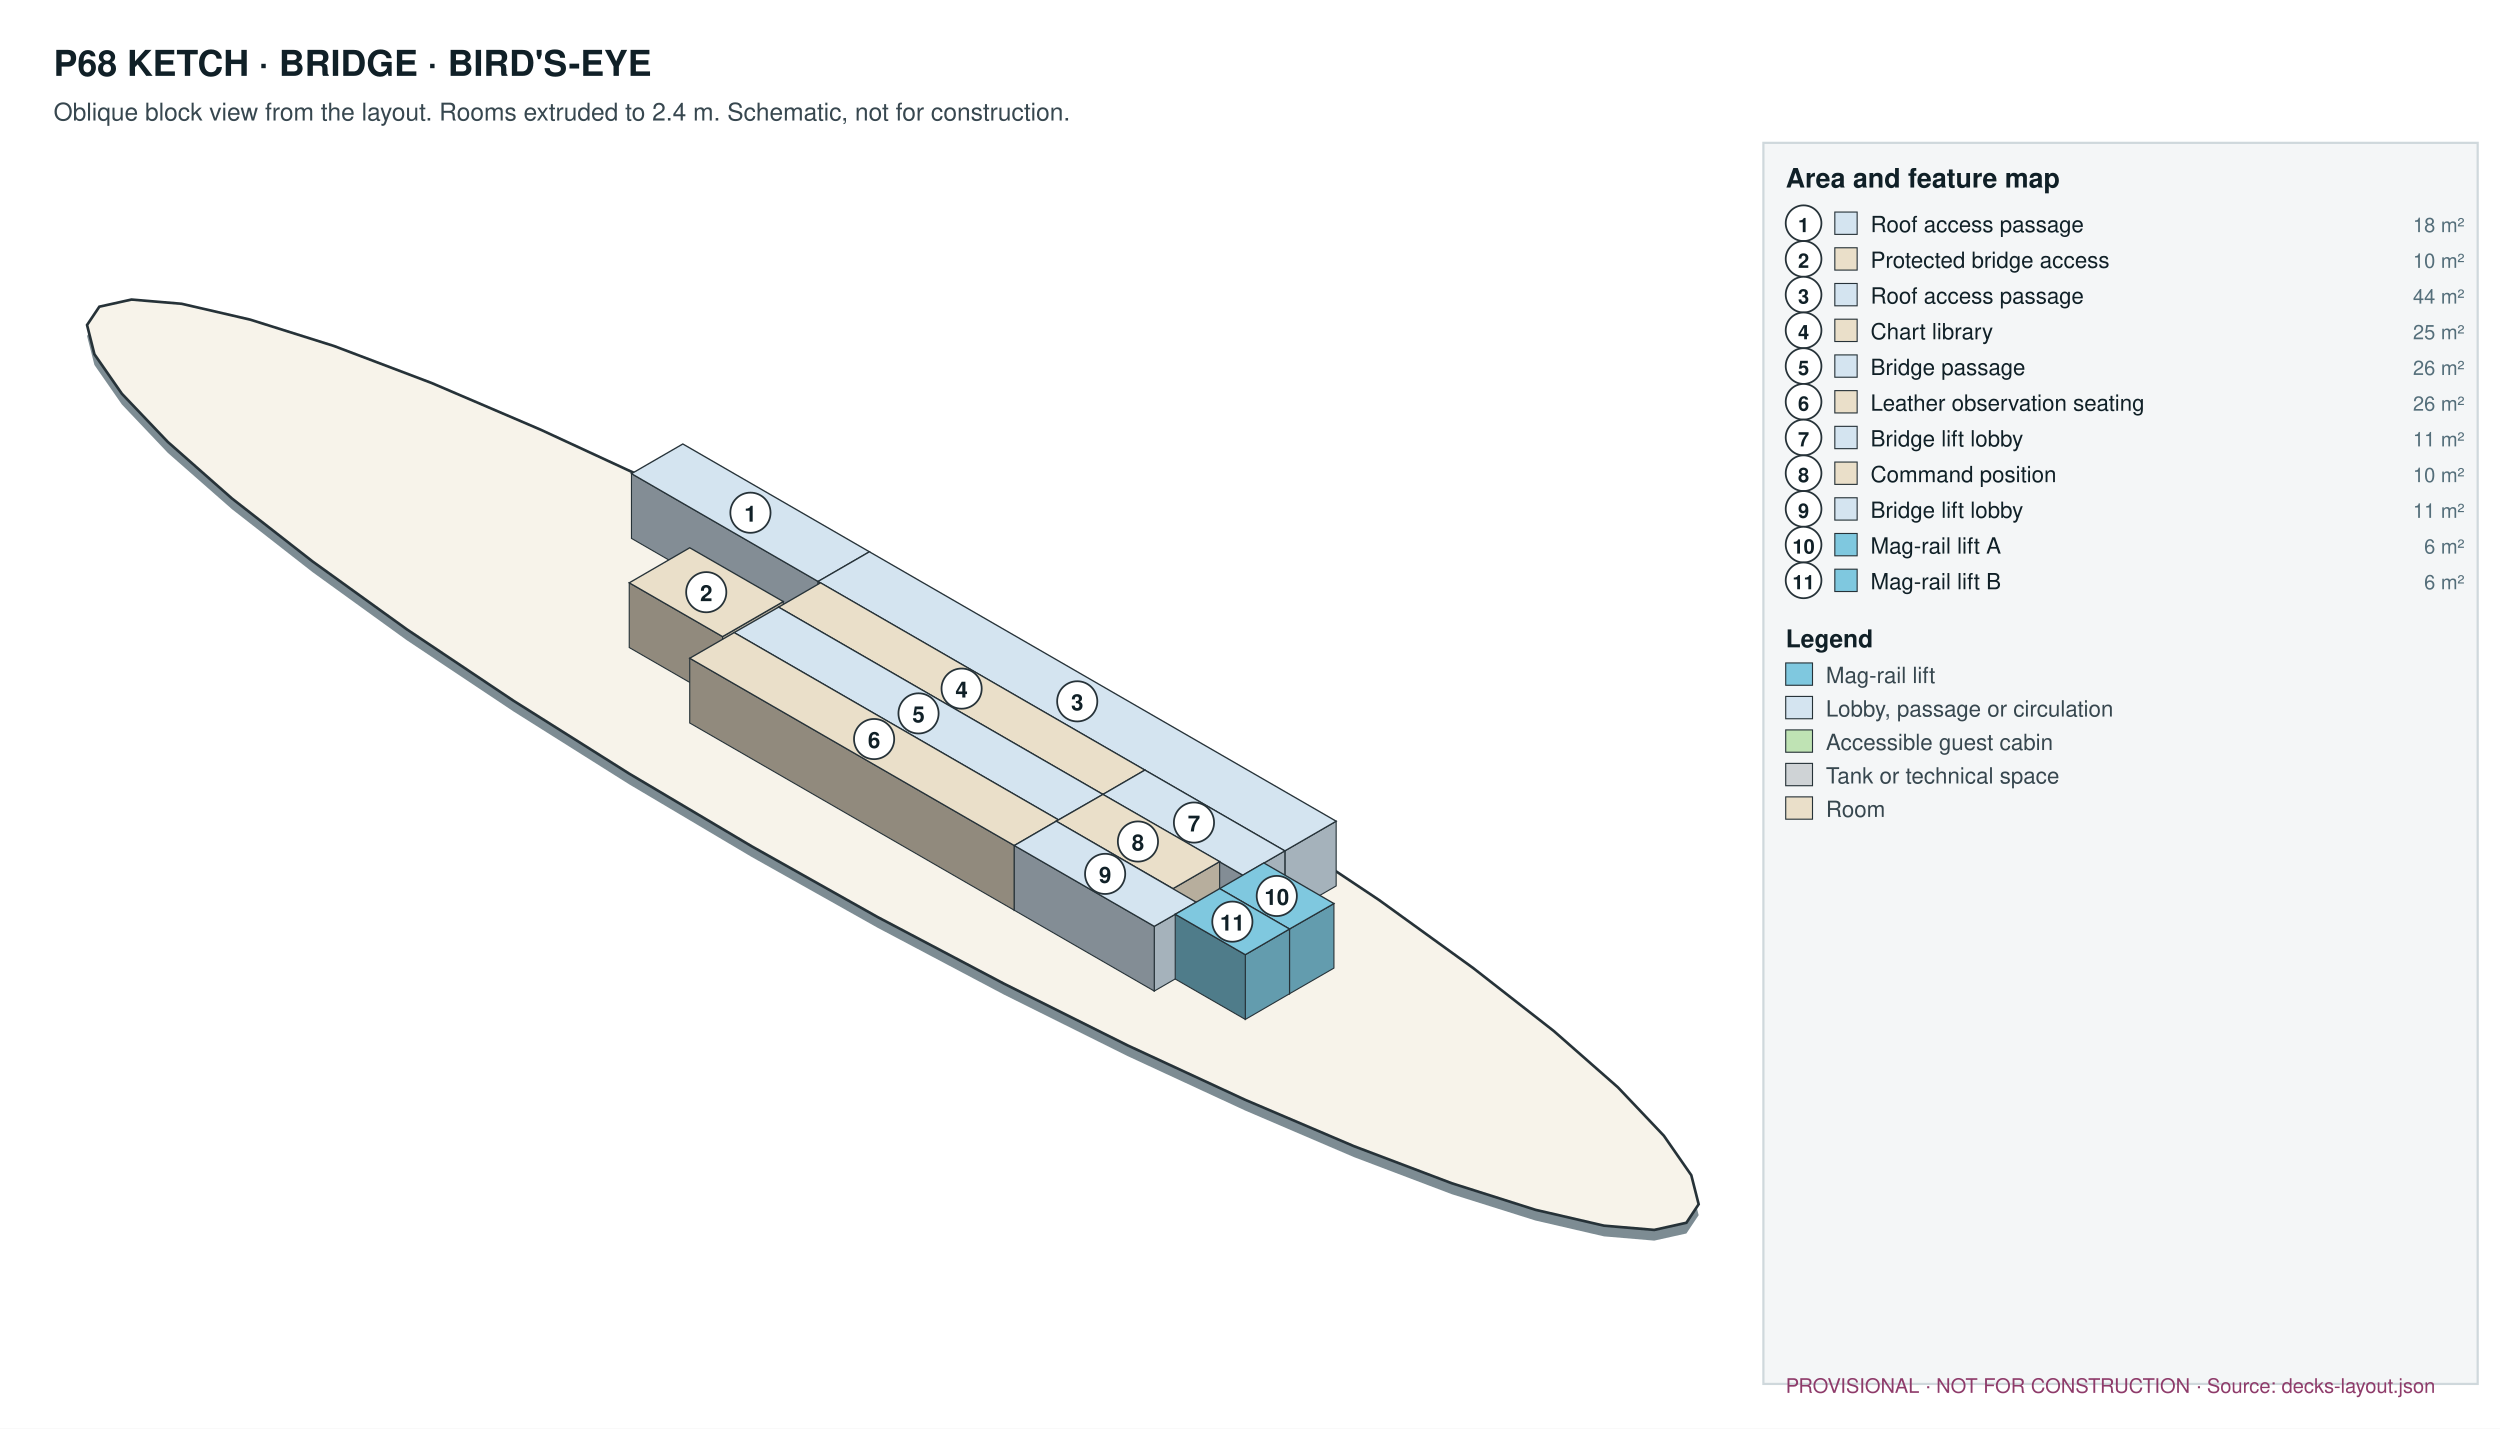
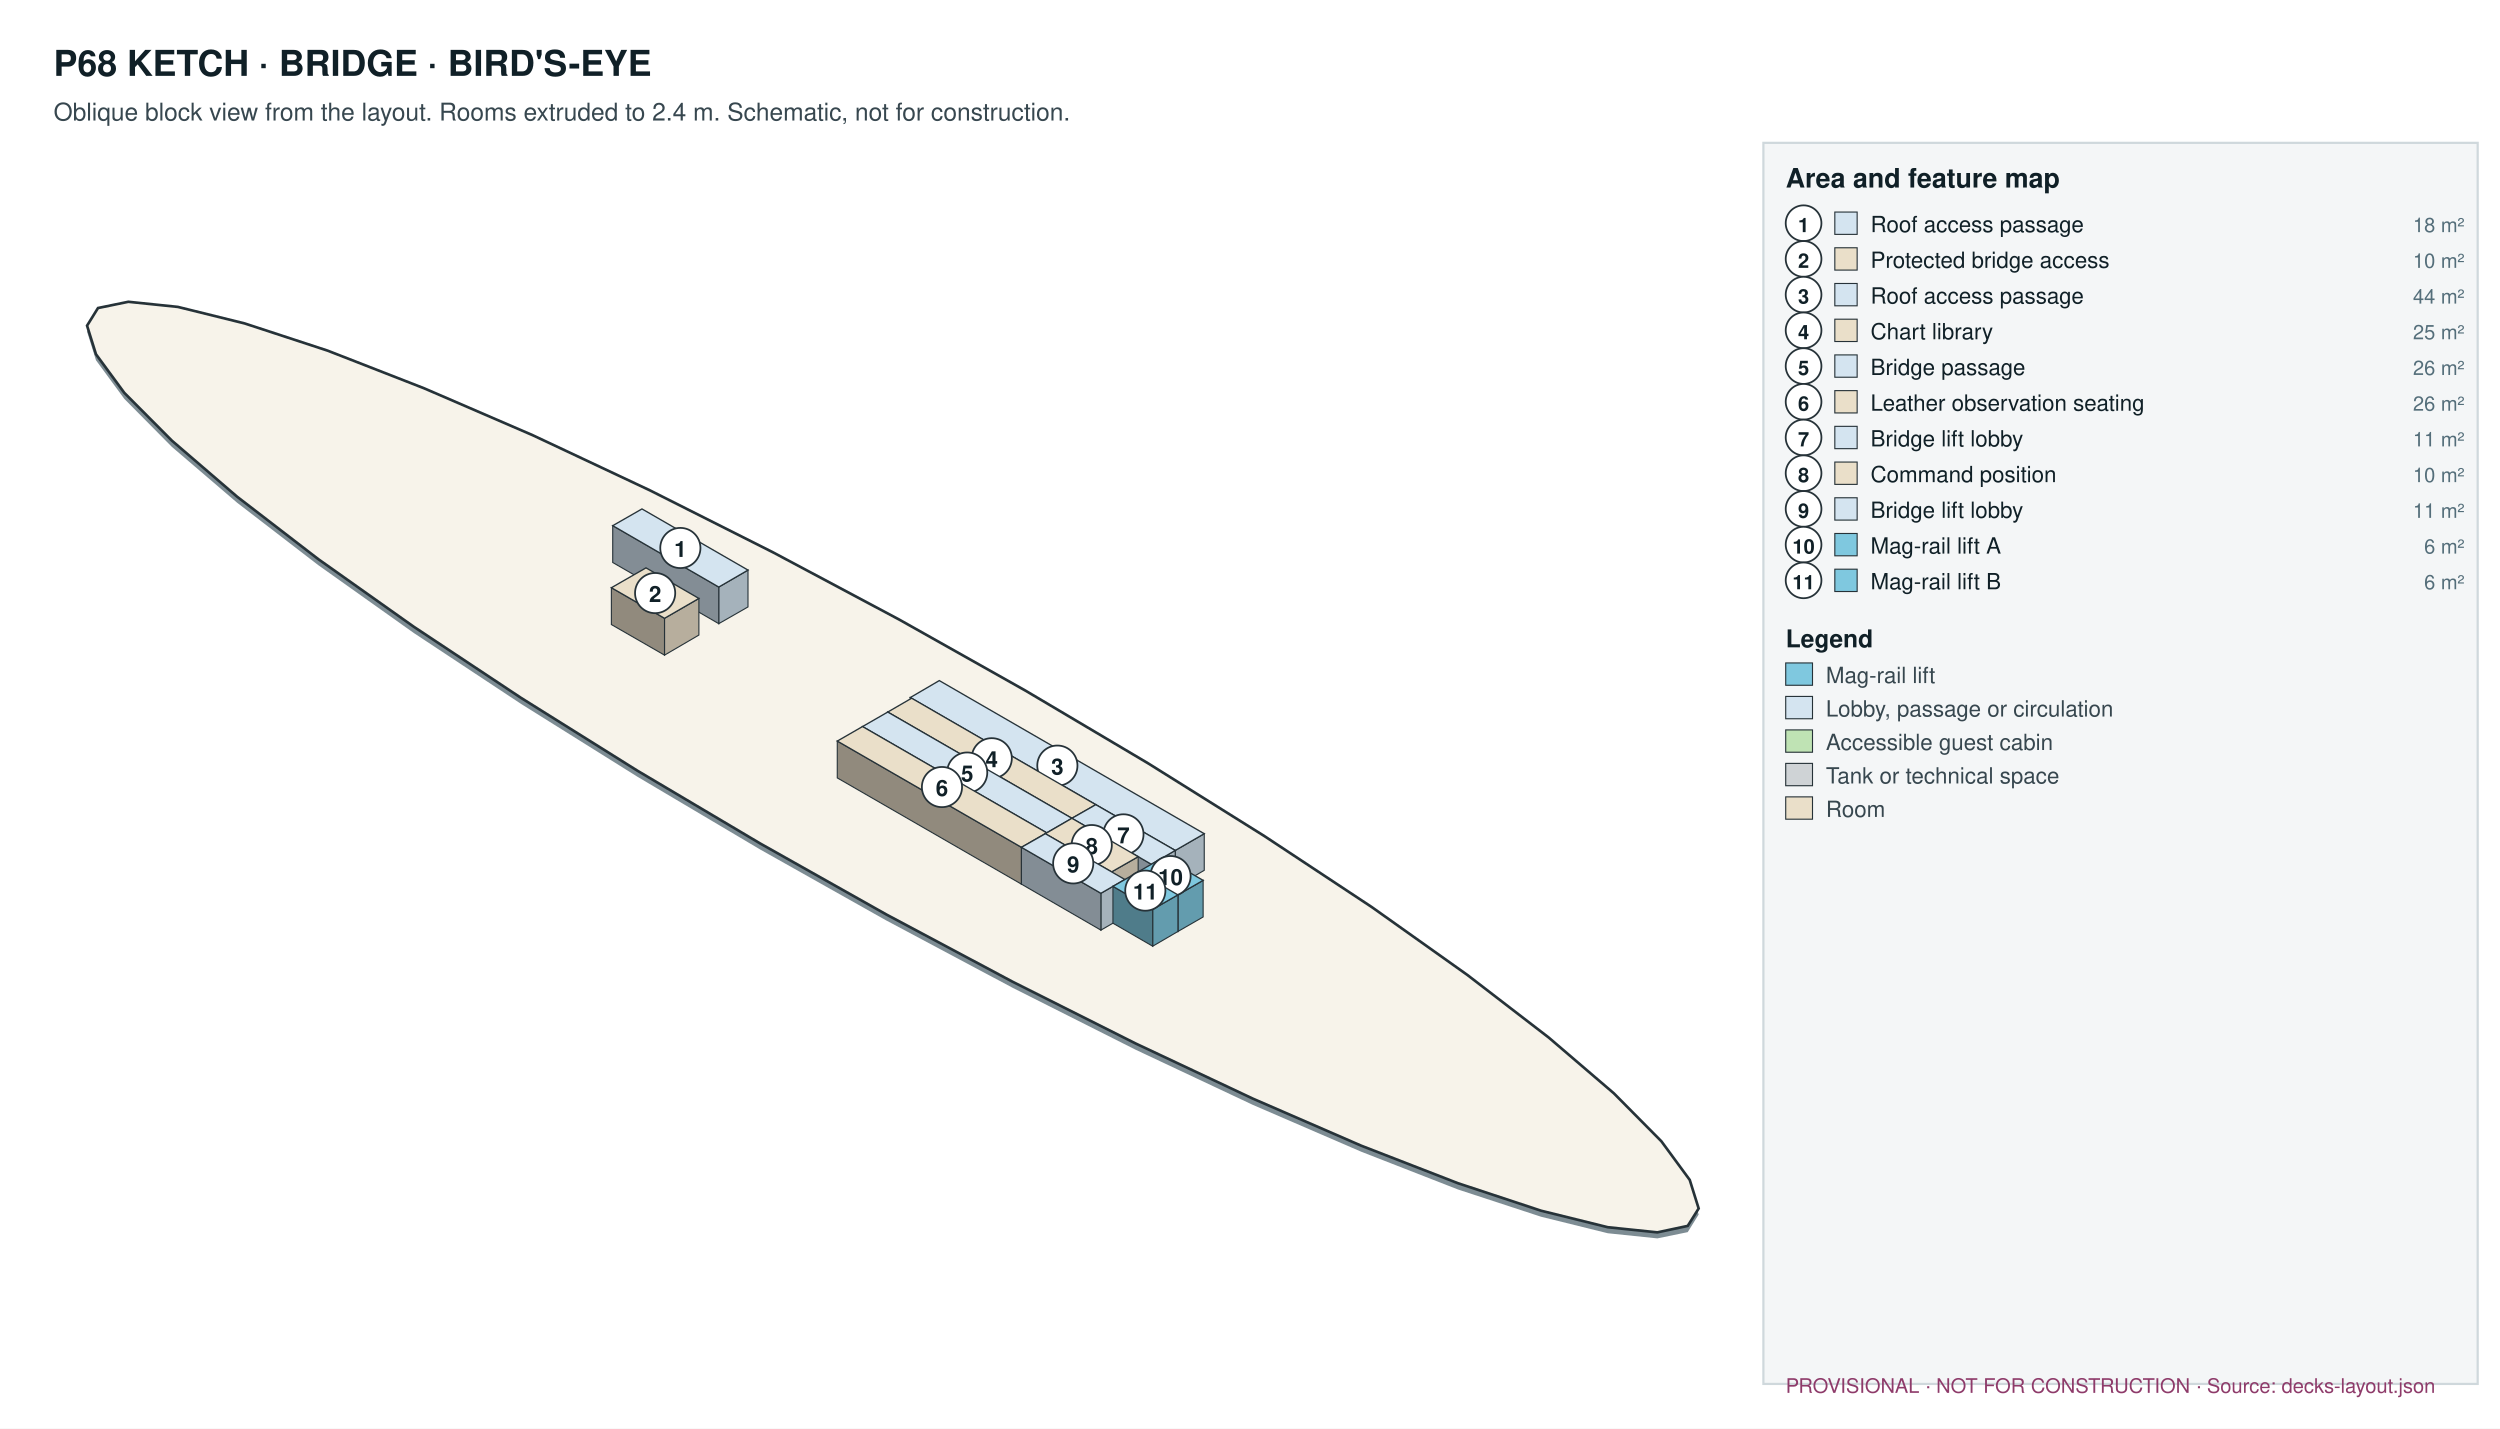
<svg xmlns="http://www.w3.org/2000/svg" width="1120" height="640" viewBox="0 0 1120 640" font-family="Helvetica, Arial, sans-serif">
  <rect width="1120" height="640" fill="#ffffff" />
  <text x="24" y="34" font-size="16" font-weight="600" fill="#102027">P68 KETCH · BRIDGE · BIRD'S-EYE</text>
  <text x="24" y="54" font-size="11" fill="#37474f">Oblique block view from the layout. Rooms extruded to 2.4 m. Schematic, not for construction.</text>
-   <polygon points="755.5,552.6 741.1,555.8 718.6,553.9 687.9,546.8 650.4,535.0 606.6,518.4 557.8,497.5 505.1,473.1 449.8,445.6 393.1,415.6 336.7,383.9 281.9,351.4 230.0,318.7 182.2,286.8 140.0,256.3 103.9,228.1 75.2,202.9 54.6,181.2 42.3,163.5 39.0,150.5 44.5,142.2 58.9,139.0 81.4,140.9 112.1,148.0 149.6,159.9 193.4,176.5 242.2,197.3 294.9,221.7 350.2,249.3 406.9,279.2 463.3,310.9 518.1,343.4 570.0,376.1 617.8,408.1 660.0,438.5 696.1,466.7 724.8,492.0 745.4,513.6 757.7,531.3 761.0,544.4" fill="#7d8c93" stroke="none" />
-   <polygon points="755.5,547.8 741.1,551.0 718.6,549.1 687.9,542.0 650.4,530.1 606.6,513.5 557.8,492.7 505.1,468.3 449.8,440.7 393.1,410.8 336.7,379.1 281.9,346.6 230.0,313.9 182.2,281.9 140.0,251.5 103.9,223.3 75.2,198.0 54.6,176.4 42.3,158.7 39.0,145.6 44.5,137.4 58.9,134.2 81.4,136.1 112.1,143.2 149.6,155.0 193.4,171.6 242.2,192.5 294.9,216.9 350.2,244.4 406.9,274.4 463.3,306.1 518.1,338.6 570.0,371.3 617.8,403.2 660.0,433.7 696.1,461.9 724.8,487.1 745.4,508.8 757.7,526.5 761.0,539.5" fill="#f7f3ea" stroke="#263238" stroke-width="1.2" />
-   <polygon points="389.5,276.2 366.5,289.5 366.5,260.5 389.5,247.2" fill="rgb(165,178,187)" stroke="#263238" stroke-width="0.5" />
-   <polygon points="282.9,241.2 366.5,289.5 366.5,260.5 282.9,212.2" fill="rgb(131,141,149)" stroke="#263238" stroke-width="0.5" />
-   <polygon points="305.9,198.9 389.5,247.2 366.5,260.5 282.9,212.2" fill="#d4e4f0" stroke="#263238" stroke-width="0.6" />
-   <circle cx="336.2" cy="229.7" r="9" fill="#ffffff" stroke="#263238" stroke-width="0.8" />
-   <text x="336.2" y="233.7" font-size="10" font-weight="700" fill="#102027" text-anchor="middle">1</text>
-   <polygon points="350.9,298.5 323.7,314.2 323.7,285.2 350.9,269.5" fill="rgb(183,174,157)" stroke="#263238" stroke-width="0.5" />
-   <polygon points="281.9,290.1 323.7,314.2 323.7,285.2 281.9,261.1" fill="rgb(145,138,125)" stroke="#263238" stroke-width="0.5" />
-   <polygon points="309.0,245.4 350.9,269.5 323.7,285.2 281.9,261.1" fill="#eadfc9" stroke="#263238" stroke-width="0.6" />
-   <circle cx="316.4" cy="265.3" r="9" fill="#ffffff" stroke="#263238" stroke-width="0.8" />
-   <text x="316.4" y="269.3" font-size="10" font-weight="700" fill="#102027" text-anchor="middle">2</text>
-   <polygon points="598.6,396.9 575.6,410.2 575.6,381.2 598.6,367.9" fill="rgb(165,178,187)" stroke="#263238" stroke-width="0.5" />
-   <polygon points="366.5,289.5 575.6,410.2 575.6,381.2 366.5,260.5" fill="rgb(131,141,149)" stroke="#263238" stroke-width="0.5" />
-   <polygon points="389.5,247.2 598.6,367.9 575.6,381.2 366.5,260.5" fill="#d4e4f0" stroke="#263238" stroke-width="0.6" />
-   <circle cx="482.6" cy="314.2" r="9" fill="#ffffff" stroke="#263238" stroke-width="0.8" />
-   <text x="482.6" y="318.2" font-size="10" font-weight="700" fill="#102027" text-anchor="middle">3</text>
-   <polygon points="512.9,374.0 494.1,384.8 494.1,355.9 512.9,345.0" fill="rgb(183,174,157)" stroke="#263238" stroke-width="0.5" />
-   <polygon points="348.8,300.9 494.1,384.8 494.1,355.9 348.8,272.0" fill="rgb(145,138,125)" stroke="#263238" stroke-width="0.5" />
-   <polygon points="367.6,261.1 512.9,345.0 494.1,355.9 348.8,272.0" fill="#eadfc9" stroke="#263238" stroke-width="0.6" />
-   <circle cx="430.8" cy="308.5" r="9" fill="#ffffff" stroke="#263238" stroke-width="0.8" />
-   <text x="430.8" y="312.5" font-size="10" font-weight="700" fill="#102027" text-anchor="middle">4</text>
-   <polygon points="494.1,384.8 474.2,396.3 474.2,367.3 494.1,355.9" fill="rgb(165,178,187)" stroke="#263238" stroke-width="0.5" />
-   <polygon points="328.9,312.4 474.2,396.3 474.2,367.3 328.9,283.4" fill="rgb(131,141,149)" stroke="#263238" stroke-width="0.5" />
-   <polygon points="348.8,272.0 494.1,355.9 474.2,367.3 328.9,283.4" fill="#d4e4f0" stroke="#263238" stroke-width="0.6" />
-   <circle cx="411.5" cy="319.6" r="9" fill="#ffffff" stroke="#263238" stroke-width="0.8" />
-   <text x="411.5" y="323.6" font-size="10" font-weight="700" fill="#102027" text-anchor="middle">5</text>
-   <polygon points="474.2,396.3 454.4,407.8 454.4,378.8 474.2,367.3" fill="rgb(183,174,157)" stroke="#263238" stroke-width="0.5" />
-   <polygon points="309.0,323.9 454.4,407.8 454.4,378.8 309.0,294.9" fill="rgb(145,138,125)" stroke="#263238" stroke-width="0.5" />
-   <polygon points="328.9,283.4 474.2,367.3 454.4,378.8 309.0,294.9" fill="#eadfc9" stroke="#263238" stroke-width="0.6" />
-   <circle cx="391.6" cy="331.1" r="9" fill="#ffffff" stroke="#263238" stroke-width="0.8" />
-   <text x="391.6" y="335.1" font-size="10" font-weight="700" fill="#102027" text-anchor="middle">6</text>
-   <polygon points="575.6,410.2 556.8,421.1 556.8,392.1 575.6,381.2" fill="rgb(165,178,187)" stroke="#263238" stroke-width="0.5" />
-   <polygon points="494.1,384.8 556.8,421.1 556.8,392.1 494.1,355.9" fill="rgb(131,141,149)" stroke="#263238" stroke-width="0.5" />
-   <polygon points="512.9,345.0 575.6,381.2 556.8,392.1 494.1,355.9" fill="#d4e4f0" stroke="#263238" stroke-width="0.6" />
-   <circle cx="534.9" cy="368.5" r="9" fill="#ffffff" stroke="#263238" stroke-width="0.8" />
-   <text x="534.9" y="372.5" font-size="10" font-weight="700" fill="#102027" text-anchor="middle">7</text>
-   <polygon points="546.4,415.0 525.5,427.1 525.5,398.1 546.4,386.0" fill="rgb(183,174,157)" stroke="#263238" stroke-width="0.5" />
-   <polygon points="473.2,396.9 525.5,427.1 525.5,398.1 473.2,367.9" fill="rgb(145,138,125)" stroke="#263238" stroke-width="0.5" />
-   <polygon points="494.1,355.9 546.4,386.0 525.5,398.1 473.2,367.9" fill="#eadfc9" stroke="#263238" stroke-width="0.6" />
-   <circle cx="509.8" cy="377" r="9" fill="#ffffff" stroke="#263238" stroke-width="0.8" />
-   <text x="509.8" y="381" font-size="10" font-weight="700" fill="#102027" text-anchor="middle">8</text>
-   <polygon points="535.9,433.1 517.1,444.0 517.1,415.0 535.9,404.2" fill="rgb(165,178,187)" stroke="#263238" stroke-width="0.5" />
-   <polygon points="454.4,407.8 517.1,444.0 517.1,415.0 454.4,378.8" fill="rgb(131,141,149)" stroke="#263238" stroke-width="0.5" />
-   <polygon points="473.2,367.9 535.9,404.2 517.1,415.0 454.4,378.8" fill="#d4e4f0" stroke="#263238" stroke-width="0.6" />
-   <circle cx="495.1" cy="391.5" r="9" fill="#ffffff" stroke="#263238" stroke-width="0.8" />
-   <text x="495.1" y="395.5" font-size="10" font-weight="700" fill="#102027" text-anchor="middle">9</text>
-   <polygon points="597.6,433.7 577.7,445.2 577.7,416.2 597.6,404.8" fill="rgb(99,156,174)" stroke="#263238" stroke-width="0.5" />
-   <polygon points="546.4,427.1 577.7,445.2 577.7,416.2 546.4,398.1" fill="rgb(79,124,138)" stroke="#263238" stroke-width="0.5" />
-   <polygon points="566.2,386.6 597.6,404.8 577.7,416.2 546.4,398.1" fill="#7fc8df" stroke="#263238" stroke-width="0.6" />
-   <circle cx="572" cy="401.4" r="9" fill="#ffffff" stroke="#263238" stroke-width="0.8" />
-   <text x="572" y="405.4" font-size="10" font-weight="700" fill="#102027" text-anchor="middle">10</text>
-   <polygon points="577.7,445.2 557.9,456.7 557.9,427.7 577.7,416.2" fill="rgb(99,156,174)" stroke="#263238" stroke-width="0.5" />
-   <polygon points="526.5,438.6 557.9,456.7 557.9,427.7 526.5,409.6" fill="rgb(79,124,138)" stroke="#263238" stroke-width="0.5" />
-   <polygon points="546.4,398.1 577.7,416.2 557.9,427.7 526.5,409.6" fill="#7fc8df" stroke="#263238" stroke-width="0.6" />
-   <circle cx="552.1" cy="412.9" r="9" fill="#ffffff" stroke="#263238" stroke-width="0.8" />
-   <text x="552.1" y="416.9" font-size="10" font-weight="700" fill="#102027" text-anchor="middle">11</text>
+   <polygon points="756.1,552.0 742.5,554.8 720.3,552.5 690.4,545.1 653.2,532.9 609.9,516.0 561.3,495.0 508.8,470.3 453.6,442.5 397.1,412.4 340.6,380.6 285.6,348.0 233.5,315.4 185.4,283.6 142.6,253.2 106.2,225.2 77.0,200.2 55.7,178.7 43.0,161.4 39.0,148.6 43.9,140.8 57.5,137.9 79.7,140.2 109.6,147.6 146.8,159.9 190.1,176.7 238.7,197.8 291.2,222.5 346.4,250.2 402.9,280.3 459.4,312.1 514.4,344.7 566.5,377.3 614.6,409.2 657.4,439.5 693.8,467.5 723.0,492.6 744.3,514.0 757.0,531.3 761.0,544.1" fill="#7d8c93" stroke="none" />
+   <polygon points="756.1,549.2 742.5,552.1 720.3,549.8 690.4,542.4 653.2,530.1 609.9,513.3 561.3,492.2 508.8,467.5 453.6,439.8 397.1,409.7 340.6,377.9 285.6,345.3 233.5,312.7 185.4,280.8 142.6,250.5 106.2,222.5 77.0,197.4 55.7,176.0 43.0,158.7 39.0,145.9 43.9,138.0 57.5,135.2 79.7,137.5 109.6,144.9 146.8,157.1 190.1,174.0 238.7,195.0 291.2,219.7 346.4,247.5 402.9,277.6 459.4,309.4 514.4,342.0 566.5,374.6 614.6,406.4 657.4,436.8 693.8,464.8 723.0,489.8 744.3,511.3 757.0,528.6 761.0,541.4" fill="#f7f3ea" stroke="#263238" stroke-width="1.2" />
+   <polygon points="335.1,271.9 322.0,279.4 322.0,263.0 335.1,255.4" fill="rgb(165,178,187)" stroke="#263238" stroke-width="0.5" />
+   <polygon points="274.5,252.0 322.0,279.4 322.0,263.0 274.5,235.5" fill="rgb(131,141,149)" stroke="#263238" stroke-width="0.5" />
+   <polygon points="287.6,228.0 335.1,255.4 322.0,263.0 274.5,235.5" fill="#d4e4f0" stroke="#263238" stroke-width="0.6" />
+   <circle cx="304.8" cy="245.5" r="9" fill="#ffffff" stroke="#263238" stroke-width="0.8" />
+   <text x="304.8" y="249.5" font-size="10" font-weight="700" fill="#102027" text-anchor="middle">1</text>
+   <polygon points="313.1,284.5 297.7,293.5 297.7,277.0 313.1,268.1" fill="rgb(183,174,157)" stroke="#263238" stroke-width="0.5" />
+   <polygon points="273.9,279.8 297.7,293.5 297.7,277.0 273.9,263.3" fill="rgb(145,138,125)" stroke="#263238" stroke-width="0.5" />
+   <polygon points="289.4,254.4 313.1,268.1 297.7,277.0 273.9,263.3" fill="#eadfc9" stroke="#263238" stroke-width="0.6" />
+   <circle cx="293.5" cy="265.7" r="9" fill="#ffffff" stroke="#263238" stroke-width="0.8" />
+   <text x="293.5" y="269.7" font-size="10" font-weight="700" fill="#102027" text-anchor="middle">2</text>
+   <polygon points="539.5,389.9 526.5,397.5 526.5,381.0 539.5,373.5" fill="rgb(165,178,187)" stroke="#263238" stroke-width="0.5" />
+   <polygon points="407.8,328.9 526.5,397.5 526.5,381.0 407.8,312.5" fill="rgb(131,141,149)" stroke="#263238" stroke-width="0.5" />
+   <polygon points="420.8,304.9 539.5,373.5 526.5,381.0 407.8,312.5" fill="#d4e4f0" stroke="#263238" stroke-width="0.6" />
+   <circle cx="473.7" cy="343" r="9" fill="#ffffff" stroke="#263238" stroke-width="0.8" />
+   <text x="473.7" y="347" font-size="10" font-weight="700" fill="#102027" text-anchor="middle">3</text>
+   <polygon points="490.9,376.9 480.2,383.1 480.2,366.6 490.9,360.5" fill="rgb(183,174,157)" stroke="#263238" stroke-width="0.5" />
+   <polygon points="397.7,335.4 480.2,383.1 480.2,366.6 397.7,319.0" fill="rgb(145,138,125)" stroke="#263238" stroke-width="0.5" />
+   <polygon points="408.4,312.8 490.9,360.5 480.2,366.6 397.7,319.0" fill="#eadfc9" stroke="#263238" stroke-width="0.6" />
+   <circle cx="444.3" cy="339.7" r="9" fill="#ffffff" stroke="#263238" stroke-width="0.8" />
+   <text x="444.3" y="343.7" font-size="10" font-weight="700" fill="#102027" text-anchor="middle">4</text>
+   <polygon points="480.2,383.1 468.9,389.6 468.9,373.1 480.2,366.6" fill="rgb(165,178,187)" stroke="#263238" stroke-width="0.5" />
+   <polygon points="386.4,342.0 468.9,389.6 468.9,373.1 386.4,325.5" fill="rgb(131,141,149)" stroke="#263238" stroke-width="0.5" />
+   <polygon points="397.7,319.0 480.2,366.6 468.9,373.1 386.4,325.5" fill="#d4e4f0" stroke="#263238" stroke-width="0.6" />
+   <circle cx="433.3" cy="346.1" r="9" fill="#ffffff" stroke="#263238" stroke-width="0.8" />
+   <text x="433.3" y="350.1" font-size="10" font-weight="700" fill="#102027" text-anchor="middle">5</text>
+   <polygon points="468.9,389.6 457.6,396.1 457.6,379.6 468.9,373.1" fill="rgb(183,174,157)" stroke="#263238" stroke-width="0.5" />
+   <polygon points="375.1,348.5 457.6,396.1 457.6,379.6 375.1,332.0" fill="rgb(145,138,125)" stroke="#263238" stroke-width="0.5" />
+   <polygon points="386.4,325.5 468.9,373.1 457.6,379.6 375.1,332.0" fill="#eadfc9" stroke="#263238" stroke-width="0.6" />
+   <circle cx="422" cy="352.6" r="9" fill="#ffffff" stroke="#263238" stroke-width="0.8" />
+   <text x="422" y="356.6" font-size="10" font-weight="700" fill="#102027" text-anchor="middle">6</text>
+   <polygon points="526.5,397.5 515.8,403.6 515.8,387.2 526.5,381.0" fill="rgb(165,178,187)" stroke="#263238" stroke-width="0.5" />
+   <polygon points="480.2,383.1 515.8,403.6 515.8,387.2 480.2,366.6" fill="rgb(131,141,149)" stroke="#263238" stroke-width="0.5" />
+   <polygon points="490.9,360.5 526.5,381.0 515.8,387.2 480.2,366.6" fill="#d4e4f0" stroke="#263238" stroke-width="0.6" />
+   <circle cx="503.3" cy="373.8" r="9" fill="#ffffff" stroke="#263238" stroke-width="0.8" />
+   <text x="503.3" y="377.8" font-size="10" font-weight="700" fill="#102027" text-anchor="middle">7</text>
+   <polygon points="509.9,400.2 498.0,407.1 498.0,390.6 509.9,383.8" fill="rgb(183,174,157)" stroke="#263238" stroke-width="0.5" />
+   <polygon points="468.3,389.9 498.0,407.1 498.0,390.6 468.3,373.5" fill="rgb(145,138,125)" stroke="#263238" stroke-width="0.5" />
+   <polygon points="480.2,366.6 509.9,383.8 498.0,390.6 468.3,373.5" fill="#eadfc9" stroke="#263238" stroke-width="0.6" />
+   <circle cx="489.1" cy="378.6" r="9" fill="#ffffff" stroke="#263238" stroke-width="0.8" />
+   <text x="489.1" y="382.6" font-size="10" font-weight="700" fill="#102027" text-anchor="middle">8</text>
+   <polygon points="503.9,410.5 493.2,416.7 493.2,400.2 503.9,394.0" fill="rgb(165,178,187)" stroke="#263238" stroke-width="0.5" />
+   <polygon points="457.6,396.1 493.2,416.7 493.2,400.2 457.6,379.6" fill="rgb(131,141,149)" stroke="#263238" stroke-width="0.5" />
+   <polygon points="468.3,373.5 503.9,394.0 493.2,400.2 457.6,379.6" fill="#d4e4f0" stroke="#263238" stroke-width="0.6" />
+   <circle cx="480.8" cy="386.8" r="9" fill="#ffffff" stroke="#263238" stroke-width="0.8" />
+   <text x="480.8" y="390.8" font-size="10" font-weight="700" fill="#102027" text-anchor="middle">9</text>
+   <polygon points="539.0,410.8 527.7,417.3 527.7,400.9 539.0,394.4" fill="rgb(99,156,174)" stroke="#263238" stroke-width="0.5" />
+   <polygon points="509.9,407.1 527.7,417.3 527.7,400.9 509.9,390.6" fill="rgb(79,124,138)" stroke="#263238" stroke-width="0.5" />
+   <polygon points="521.1,384.1 539.0,394.4 527.7,400.9 509.9,390.6" fill="#7fc8df" stroke="#263238" stroke-width="0.6" />
+   <circle cx="524.4" cy="392.5" r="9" fill="#ffffff" stroke="#263238" stroke-width="0.8" />
+   <text x="524.4" y="396.5" font-size="10" font-weight="700" fill="#102027" text-anchor="middle">10</text>
+   <polygon points="527.7,417.3 516.4,423.9 516.4,407.4 527.7,400.9" fill="rgb(99,156,174)" stroke="#263238" stroke-width="0.5" />
+   <polygon points="498.6,413.6 516.4,423.9 516.4,407.4 498.6,397.1" fill="rgb(79,124,138)" stroke="#263238" stroke-width="0.5" />
+   <polygon points="509.9,390.6 527.7,400.9 516.4,407.4 498.6,397.1" fill="#7fc8df" stroke="#263238" stroke-width="0.6" />
+   <circle cx="513.1" cy="399" r="9" fill="#ffffff" stroke="#263238" stroke-width="0.8" />
+   <text x="513.1" y="403" font-size="10" font-weight="700" fill="#102027" text-anchor="middle">11</text>
  <rect x="790" y="64" width="320" height="556" fill="#f4f6f7" stroke="#cfd8dc" />
  <text x="800" y="84" font-size="12" font-weight="700" fill="#102027">Area and feature map</text>
  <circle cx="808" cy="100" r="8" fill="#ffffff" stroke="#263238" stroke-width="0.8" />
  <text x="808" y="104" font-size="9" font-weight="700" fill="#102027" text-anchor="middle">1</text>
  <rect x="822" y="95" width="10" height="10" fill="#d4e4f0" stroke="#263238" stroke-width="0.5" />
  <text x="838" y="104" font-size="10" fill="#102027">Roof access passage</text>
  <text x="1104" y="104" font-size="9" fill="#546e7a" text-anchor="end">18 m²</text>
  <circle cx="808" cy="116" r="8" fill="#ffffff" stroke="#263238" stroke-width="0.8" />
  <text x="808" y="120" font-size="9" font-weight="700" fill="#102027" text-anchor="middle">2</text>
  <rect x="822" y="111" width="10" height="10" fill="#eadfc9" stroke="#263238" stroke-width="0.5" />
  <text x="838" y="120" font-size="10" fill="#102027">Protected bridge access</text>
  <text x="1104" y="120" font-size="9" fill="#546e7a" text-anchor="end">10 m²</text>
  <circle cx="808" cy="132" r="8" fill="#ffffff" stroke="#263238" stroke-width="0.8" />
  <text x="808" y="136" font-size="9" font-weight="700" fill="#102027" text-anchor="middle">3</text>
  <rect x="822" y="127" width="10" height="10" fill="#d4e4f0" stroke="#263238" stroke-width="0.5" />
  <text x="838" y="136" font-size="10" fill="#102027">Roof access passage</text>
  <text x="1104" y="136" font-size="9" fill="#546e7a" text-anchor="end">44 m²</text>
  <circle cx="808" cy="148" r="8" fill="#ffffff" stroke="#263238" stroke-width="0.8" />
  <text x="808" y="152" font-size="9" font-weight="700" fill="#102027" text-anchor="middle">4</text>
  <rect x="822" y="143" width="10" height="10" fill="#eadfc9" stroke="#263238" stroke-width="0.5" />
  <text x="838" y="152" font-size="10" fill="#102027">Chart library</text>
  <text x="1104" y="152" font-size="9" fill="#546e7a" text-anchor="end">25 m²</text>
  <circle cx="808" cy="164" r="8" fill="#ffffff" stroke="#263238" stroke-width="0.8" />
  <text x="808" y="168" font-size="9" font-weight="700" fill="#102027" text-anchor="middle">5</text>
  <rect x="822" y="159" width="10" height="10" fill="#d4e4f0" stroke="#263238" stroke-width="0.5" />
  <text x="838" y="168" font-size="10" fill="#102027">Bridge passage</text>
  <text x="1104" y="168" font-size="9" fill="#546e7a" text-anchor="end">26 m²</text>
  <circle cx="808" cy="180" r="8" fill="#ffffff" stroke="#263238" stroke-width="0.8" />
  <text x="808" y="184" font-size="9" font-weight="700" fill="#102027" text-anchor="middle">6</text>
  <rect x="822" y="175" width="10" height="10" fill="#eadfc9" stroke="#263238" stroke-width="0.5" />
  <text x="838" y="184" font-size="10" fill="#102027">Leather observation seating</text>
  <text x="1104" y="184" font-size="9" fill="#546e7a" text-anchor="end">26 m²</text>
  <circle cx="808" cy="196" r="8" fill="#ffffff" stroke="#263238" stroke-width="0.8" />
  <text x="808" y="200" font-size="9" font-weight="700" fill="#102027" text-anchor="middle">7</text>
  <rect x="822" y="191" width="10" height="10" fill="#d4e4f0" stroke="#263238" stroke-width="0.5" />
  <text x="838" y="200" font-size="10" fill="#102027">Bridge lift lobby</text>
  <text x="1104" y="200" font-size="9" fill="#546e7a" text-anchor="end">11 m²</text>
  <circle cx="808" cy="212" r="8" fill="#ffffff" stroke="#263238" stroke-width="0.8" />
  <text x="808" y="216" font-size="9" font-weight="700" fill="#102027" text-anchor="middle">8</text>
  <rect x="822" y="207" width="10" height="10" fill="#eadfc9" stroke="#263238" stroke-width="0.5" />
  <text x="838" y="216" font-size="10" fill="#102027">Command position</text>
  <text x="1104" y="216" font-size="9" fill="#546e7a" text-anchor="end">10 m²</text>
  <circle cx="808" cy="228" r="8" fill="#ffffff" stroke="#263238" stroke-width="0.8" />
  <text x="808" y="232" font-size="9" font-weight="700" fill="#102027" text-anchor="middle">9</text>
  <rect x="822" y="223" width="10" height="10" fill="#d4e4f0" stroke="#263238" stroke-width="0.5" />
  <text x="838" y="232" font-size="10" fill="#102027">Bridge lift lobby</text>
  <text x="1104" y="232" font-size="9" fill="#546e7a" text-anchor="end">11 m²</text>
  <circle cx="808" cy="244" r="8" fill="#ffffff" stroke="#263238" stroke-width="0.8" />
  <text x="808" y="248" font-size="9" font-weight="700" fill="#102027" text-anchor="middle">10</text>
  <rect x="822" y="239" width="10" height="10" fill="#7fc8df" stroke="#263238" stroke-width="0.5" />
  <text x="838" y="248" font-size="10" fill="#102027">Mag-rail lift A</text>
  <text x="1104" y="248" font-size="9" fill="#546e7a" text-anchor="end">6 m²</text>
  <circle cx="808" cy="260" r="8" fill="#ffffff" stroke="#263238" stroke-width="0.8" />
  <text x="808" y="264" font-size="9" font-weight="700" fill="#102027" text-anchor="middle">11</text>
  <rect x="822" y="255" width="10" height="10" fill="#7fc8df" stroke="#263238" stroke-width="0.5" />
  <text x="838" y="264" font-size="10" fill="#102027">Mag-rail lift B</text>
  <text x="1104" y="264" font-size="9" fill="#546e7a" text-anchor="end">6 m²</text>
  <text x="800" y="290" font-size="11" font-weight="700" fill="#102027">Legend</text>
  <rect x="800" y="297" width="12" height="10" fill="#7fc8df" stroke="#263238" stroke-width="0.5" />
  <text x="818" y="306" font-size="10" fill="#37474f">Mag-rail lift</text>
  <rect x="800" y="312" width="12" height="10" fill="#d4e4f0" stroke="#263238" stroke-width="0.5" />
  <text x="818" y="321" font-size="10" fill="#37474f">Lobby, passage or circulation</text>
  <rect x="800" y="327" width="12" height="10" fill="#bfe3b4" stroke="#263238" stroke-width="0.5" />
  <text x="818" y="336" font-size="10" fill="#37474f">Accessible guest cabin</text>
  <rect x="800" y="342" width="12" height="10" fill="#cfd3d6" stroke="#263238" stroke-width="0.5" />
  <text x="818" y="351" font-size="10" fill="#37474f">Tank or technical space</text>
  <rect x="800" y="357" width="12" height="10" fill="#eadfc9" stroke="#263238" stroke-width="0.5" />
  <text x="818" y="366" font-size="10" fill="#37474f">Room</text>
  <text x="800" y="624" font-size="9" fill="#8e3b6a">PROVISIONAL · NOT FOR CONSTRUCTION · Source: decks-layout.json</text>
</svg>
